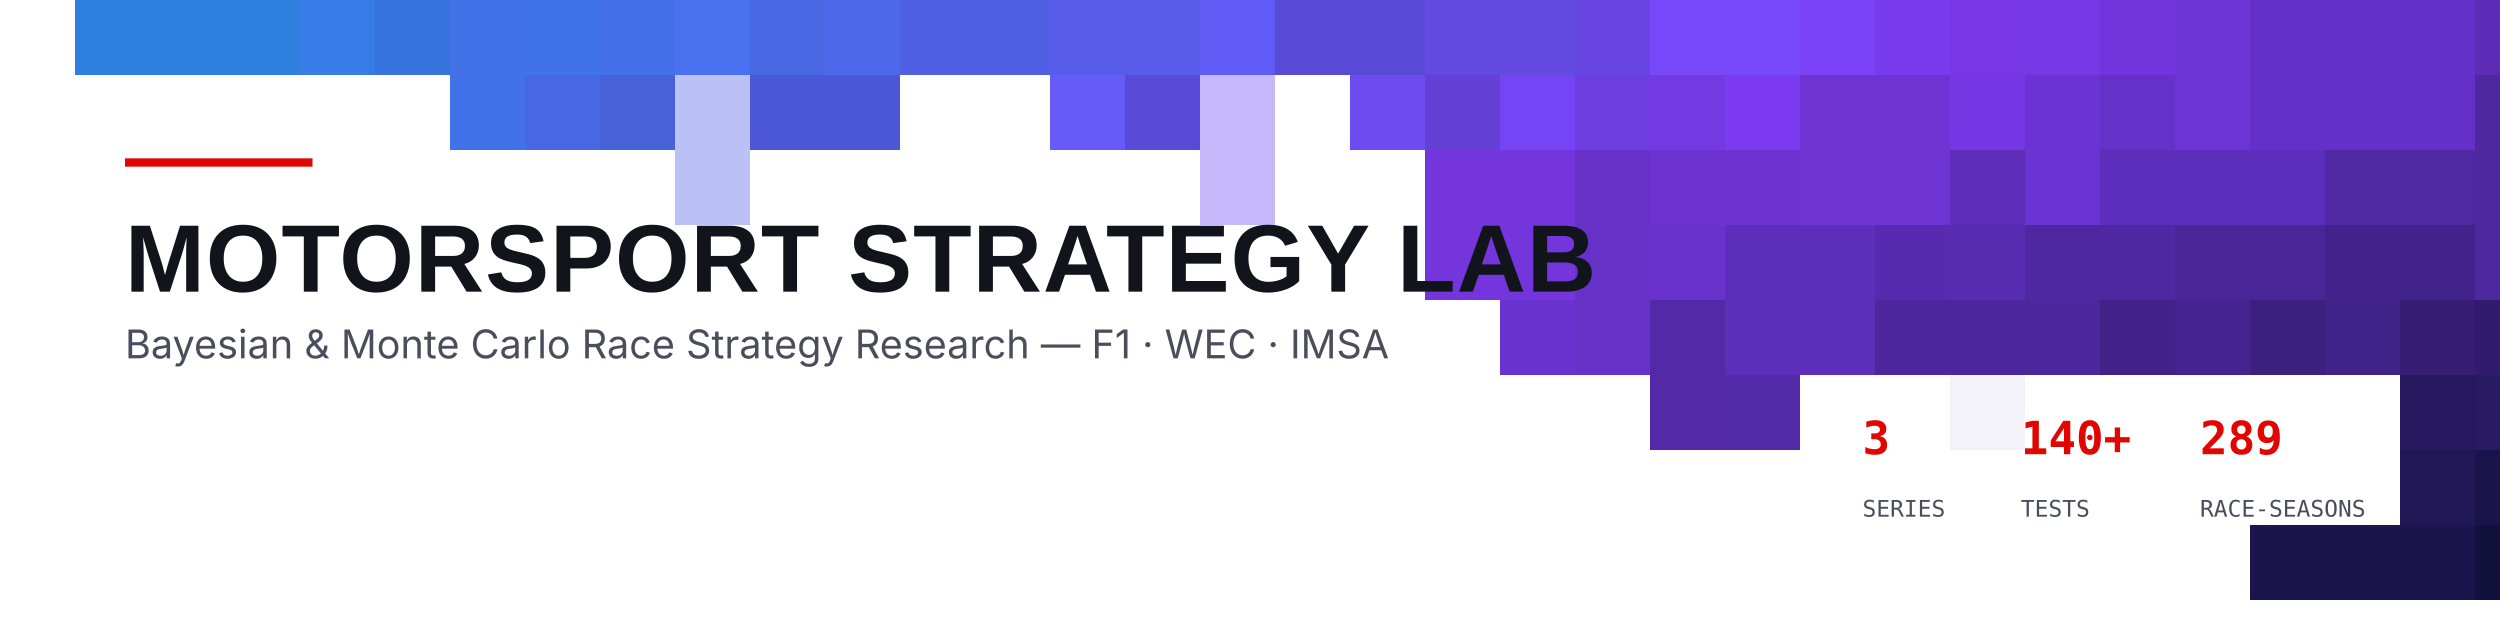
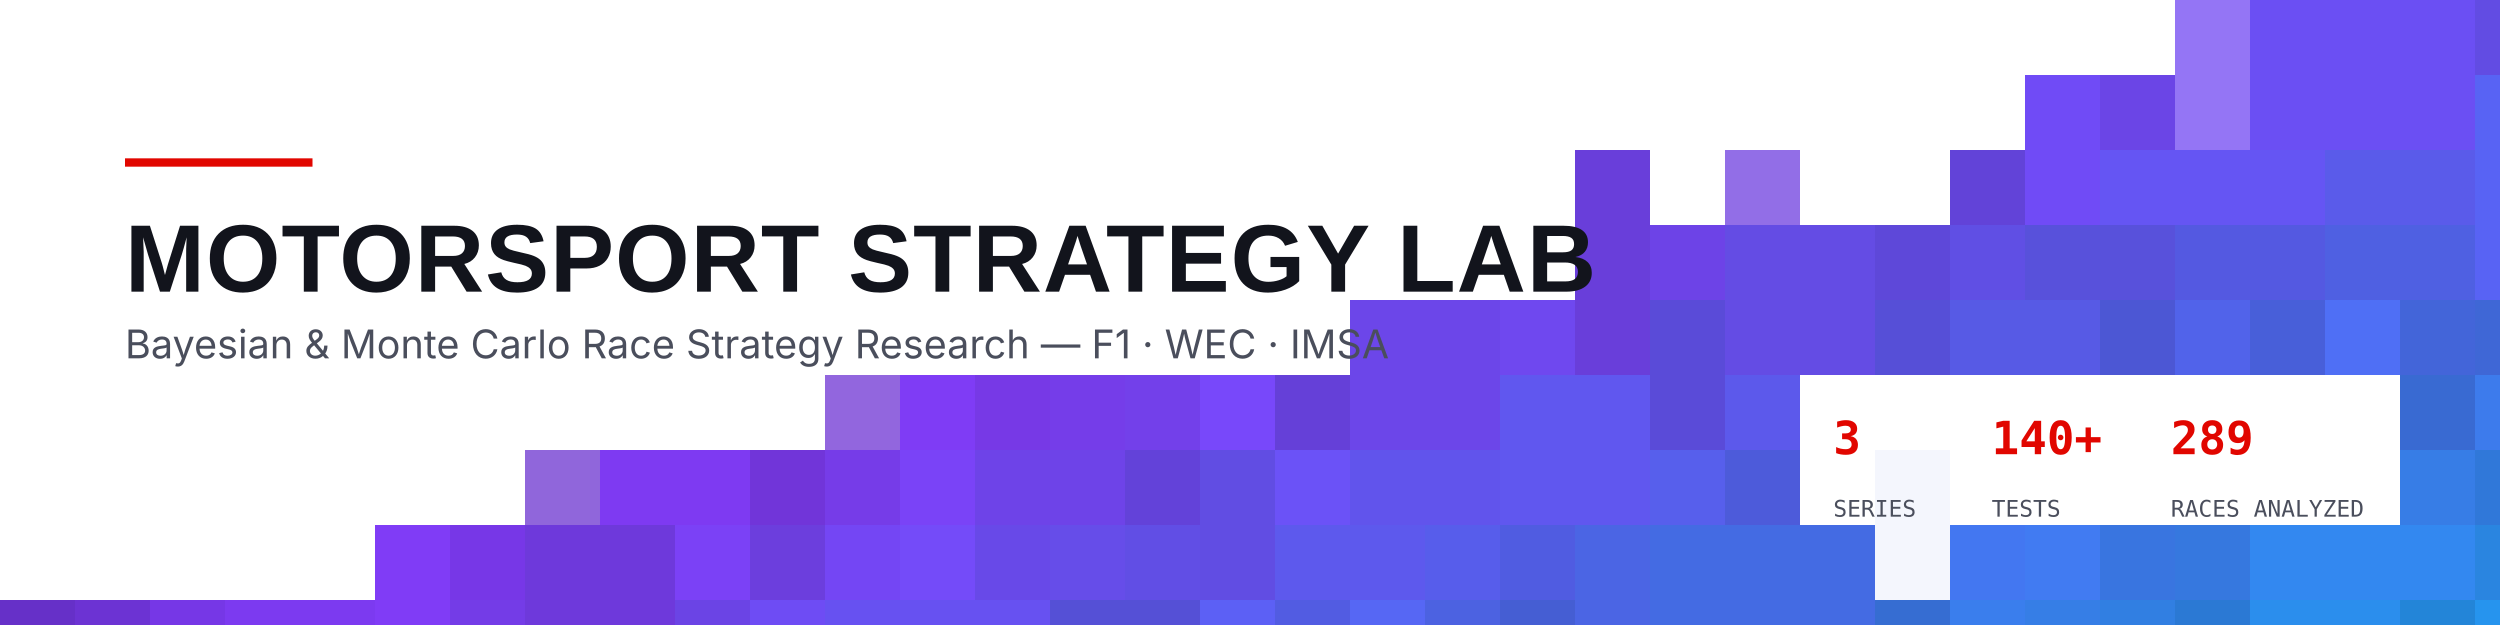
<svg xmlns="http://www.w3.org/2000/svg" width="1200" height="300" viewBox="0 0 1200 300" role="img" aria-label="Motorsport Strategy Lab -- Bayesian and Monte Carlo race strategy research across F1, WEC and IMSA">
  <rect width="1200" height="300" fill="#ffffff" />
  <g>
-     <rect x="504" y="252" width="36" height="36" fill="#ffffff" />
+     <rect x="504" y="252" width="36" height="36" fill="#664de9" />
    <rect x="0" y="216" width="72" height="36" fill="#ffffff" />
    <rect x="648" y="72" width="36" height="36" fill="#ffffff" />
-     <rect x="1188" y="36" width="36" height="108" fill="#4d289f" />
-     <rect x="504" y="0" width="72" height="36" fill="#585ceb" />
-     <rect x="576" y="288" width="36" height="36" fill="#ffffff" />
-     <rect x="360" y="36" width="72" height="36" fill="#4c57d5" />
-     <rect x="288" y="216" width="72" height="36" fill="#ffffff" />
+     <rect x="1188" y="36" width="36" height="108" fill="#5863f4" />
+     <rect x="504" y="0" width="72" height="36" fill="#ffffff" />
+     <rect x="576" y="288" width="36" height="36" fill="#5c60f5" />
+     <rect x="360" y="36" width="72" height="36" fill="#ffffff" />
+     <rect x="288" y="216" width="72" height="36" fill="#7e3af2" />
    <rect x="288" y="108" width="72" height="108" fill="#ffffff" />
    <rect x="216" y="72" width="108" height="36" fill="#ffffff" />
-     <rect x="252" y="216" width="36" height="36" fill="#ffffff" />
-     <rect x="576" y="216" width="36" height="72" fill="#ffffff" />
-     <rect x="720" y="180" width="72" height="72" fill="#ffffff" />
-     <rect x="288" y="0" width="36" height="36" fill="#4471ea" />
+     <rect x="252" y="216" width="36" height="36" fill="#9066db" />
+     <rect x="576" y="216" width="36" height="72" fill="#614de3" />
+     <rect x="720" y="180" width="72" height="72" fill="#6057ef" />
+     <rect x="288" y="0" width="36" height="36" fill="#ffffff" />
    <rect x="0" y="144" width="108" height="36" fill="#ffffff" />
-     <rect x="396" y="288" width="108" height="36" fill="#ffffff" />
+     <rect x="396" y="288" width="108" height="36" fill="#6751f1" />
    <rect x="72" y="216" width="72" height="72" fill="#ffffff" />
    <rect x="108" y="144" width="108" height="72" fill="#ffffff" />
-     <rect x="36" y="0" width="108" height="36" fill="#2f7fdf" />
-     <rect x="936" y="144" width="72" height="36" fill="#4c279e" />
-     <rect x="900" y="216" width="36" height="72" fill="#ffffff" />
-     <rect x="1044" y="288" width="36" height="36" fill="#ffffff" />
-     <rect x="864" y="36" width="72" height="72" fill="#6d33d3" />
-     <rect x="540" y="36" width="36" height="36" fill="#594bd7" />
+     <rect x="36" y="0" width="108" height="36" fill="#ffffff" />
+     <rect x="936" y="144" width="72" height="36" fill="#575ae5" />
+     <rect x="900" y="216" width="36" height="72" fill="#f4f6fd" />
+     <rect x="1044" y="288" width="36" height="36" fill="#2b79d4" />
+     <rect x="864" y="36" width="72" height="72" fill="#ffffff" />
+     <rect x="540" y="36" width="36" height="36" fill="#ffffff" />
    <rect x="108" y="72" width="72" height="36" fill="#ffffff" />
-     <rect x="792" y="252" width="108" height="72" fill="#ffffff" />
+     <rect x="792" y="252" width="108" height="72" fill="#446be3" />
    <rect x="36" y="180" width="36" height="36" fill="#ffffff" />
-     <rect x="756" y="252" width="36" height="72" fill="#ffffff" />
-     <rect x="792" y="36" width="36" height="36" fill="#733ae4" />
+     <rect x="756" y="252" width="36" height="72" fill="#4b65e4" />
+     <rect x="792" y="36" width="36" height="36" fill="#ffffff" />
    <rect x="1080" y="180" width="36" height="72" fill="#ffffff" />
-     <rect x="936" y="288" width="36" height="36" fill="#ffffff" />
+     <rect x="936" y="288" width="36" height="36" fill="#3a7eed" />
    <rect x="180" y="108" width="36" height="36" fill="#ffffff" />
    <rect x="252" y="108" width="36" height="36" fill="#ffffff" />
-     <rect x="396" y="216" width="36" height="36" fill="#ffffff" />
+     <rect x="396" y="216" width="36" height="36" fill="#763ce8" />
    <rect x="1008" y="180" width="72" height="36" fill="#ffffff" />
    <rect x="504" y="72" width="72" height="72" fill="#ffffff" />
-     <rect x="612" y="180" width="36" height="36" fill="#ffffff" />
-     <rect x="1080" y="252" width="108" height="36" fill="#1b154e" />
+     <rect x="612" y="180" width="36" height="36" fill="#6540d8" />
+     <rect x="1080" y="252" width="108" height="36" fill="#3388f0" />
    <rect x="72" y="108" width="36" height="36" fill="#ffffff" />
    <rect x="1116" y="180" width="36" height="72" fill="#ffffff" />
-     <rect x="1044" y="144" width="36" height="36" fill="#442490" />
+     <rect x="1044" y="144" width="36" height="36" fill="#5163ea" />
    <rect x="612" y="36" width="36" height="108" fill="#ffffff" />
    <rect x="864" y="180" width="36" height="72" fill="#ffffff" />
-     <rect x="972" y="36" width="36" height="72" fill="#6c33d4" />
+     <rect x="972" y="36" width="36" height="72" fill="#704bf6" />
    <rect x="1044" y="216" width="36" height="36" fill="#ffffff" />
-     <rect x="612" y="252" width="72" height="36" fill="#ffffff" />
+     <rect x="612" y="252" width="72" height="36" fill="#5d59ed" />
    <rect x="72" y="72" width="36" height="36" fill="#ffffff" />
-     <rect x="792" y="144" width="36" height="72" fill="#5329a7" />
+     <rect x="792" y="144" width="36" height="72" fill="#5a4bd8" />
    <rect x="180" y="36" width="36" height="36" fill="#ffffff" />
-     <rect x="936" y="36" width="36" height="36" fill="#7537e4" />
-     <rect x="324" y="36" width="36" height="72" fill="#bbc1f7" />
-     <rect x="1080" y="0" width="108" height="72" fill="#6530c9" />
-     <rect x="468" y="252" width="36" height="36" fill="#ffffff" />
+     <rect x="936" y="36" width="36" height="36" fill="#ffffff" />
+     <rect x="324" y="36" width="36" height="72" fill="#ffffff" />
+     <rect x="1080" y="0" width="108" height="72" fill="#6b4ff3" />
+     <rect x="468" y="252" width="36" height="36" fill="#6849e8" />
    <rect x="432" y="36" width="72" height="108" fill="#ffffff" />
-     <rect x="684" y="36" width="36" height="36" fill="#6540d7" />
+     <rect x="684" y="36" width="36" height="36" fill="#ffffff" />
    <rect x="396" y="72" width="36" height="72" fill="#ffffff" />
    <rect x="216" y="216" width="36" height="36" fill="#ffffff" />
-     <rect x="684" y="72" width="72" height="72" fill="#7435dd" />
+     <rect x="684" y="72" width="72" height="72" fill="#ffffff" />
    <rect x="936" y="216" width="108" height="36" fill="#ffffff" />
-     <rect x="216" y="0" width="36" height="72" fill="#4272e8" />
-     <rect x="828" y="108" width="72" height="72" fill="#5d2eb9" />
-     <rect x="1116" y="72" width="72" height="36" fill="#5028a4" />
-     <rect x="972" y="0" width="36" height="36" fill="#7637e4" />
-     <rect x="648" y="144" width="72" height="72" fill="#ffffff" />
-     <rect x="900" y="0" width="36" height="36" fill="#783beb" />
-     <rect x="468" y="216" width="72" height="36" fill="#ffffff" />
-     <rect x="648" y="288" width="36" height="36" fill="#ffffff" />
-     <rect x="864" y="0" width="36" height="36" fill="#7b42f8" />
-     <rect x="108" y="288" width="72" height="36" fill="#ffffff" />
-     <rect x="432" y="0" width="72" height="36" fill="#5060e5" />
-     <rect x="576" y="36" width="36" height="72" fill="#c5b9fb" />
-     <rect x="1008" y="72" width="108" height="36" fill="#5d2ebb" />
-     <rect x="1188" y="288" width="36" height="36" fill="#ffffff" />
-     <rect x="1080" y="288" width="72" height="36" fill="#ffffff" />
-     <rect x="828" y="216" width="36" height="36" fill="#ffffff" />
-     <rect x="360" y="252" width="36" height="36" fill="#ffffff" />
-     <rect x="756" y="72" width="36" height="108" fill="#6731c7" />
+     <rect x="216" y="0" width="36" height="72" fill="#ffffff" />
+     <rect x="828" y="108" width="72" height="72" fill="#644ce4" />
+     <rect x="1116" y="72" width="72" height="36" fill="#5a5bea" />
+     <rect x="972" y="0" width="36" height="36" fill="#ffffff" />
+     <rect x="648" y="144" width="72" height="72" fill="#6c46e9" />
+     <rect x="900" y="0" width="36" height="36" fill="#ffffff" />
+     <rect x="468" y="216" width="72" height="36" fill="#6e43e8" />
+     <rect x="648" y="288" width="36" height="36" fill="#5667f4" />
+     <rect x="864" y="0" width="36" height="36" fill="#ffffff" />
+     <rect x="108" y="288" width="72" height="36" fill="#7c3af0" />
+     <rect x="432" y="0" width="72" height="36" fill="#ffffff" />
+     <rect x="576" y="36" width="36" height="72" fill="#ffffff" />
+     <rect x="1008" y="72" width="108" height="36" fill="#6555f3" />
+     <rect x="1188" y="288" width="36" height="36" fill="#2694ee" />
+     <rect x="1080" y="288" width="72" height="36" fill="#2b8eed" />
+     <rect x="828" y="216" width="36" height="36" fill="#4d5bda" />
+     <rect x="360" y="252" width="36" height="36" fill="#6c3edd" />
+     <rect x="756" y="72" width="36" height="108" fill="#693eda" />
    <rect x="396" y="144" width="36" height="36" fill="#ffffff" />
-     <rect x="1044" y="108" width="72" height="36" fill="#4a2598" />
-     <rect x="0" y="288" width="36" height="36" fill="#ffffff" />
-     <rect x="756" y="36" width="36" height="36" fill="#6e3de0" />
-     <rect x="360" y="288" width="36" height="36" fill="#ffffff" />
-     <rect x="576" y="180" width="36" height="36" fill="#ffffff" />
-     <rect x="792" y="72" width="36" height="36" fill="#6d32d2" />
+     <rect x="1044" y="108" width="72" height="36" fill="#5459e1" />
+     <rect x="0" y="288" width="36" height="36" fill="#6630c8" />
+     <rect x="756" y="36" width="36" height="36" fill="#ffffff" />
+     <rect x="360" y="288" width="36" height="36" fill="#6e4cf4" />
+     <rect x="576" y="180" width="36" height="36" fill="#7848fa" />
+     <rect x="792" y="72" width="36" height="36" fill="#ffffff" />
    <rect x="144" y="216" width="36" height="72" fill="#ffffff" />
    <rect x="648" y="108" width="36" height="36" fill="#ffffff" />
-     <rect x="180" y="0" width="36" height="36" fill="#3773dc" />
+     <rect x="180" y="0" width="36" height="36" fill="#ffffff" />
    <rect x="612" y="144" width="36" height="36" fill="#ffffff" />
-     <rect x="1188" y="180" width="36" height="36" fill="#291a64" />
-     <rect x="1152" y="144" width="36" height="36" fill="#341d73" />
-     <rect x="504" y="288" width="72" height="36" fill="#ffffff" />
-     <rect x="648" y="36" width="36" height="36" fill="#6d4bf0" />
+     <rect x="1188" y="180" width="36" height="36" fill="#3d7bec" />
+     <rect x="1152" y="144" width="36" height="36" fill="#4365d9" />
+     <rect x="504" y="288" width="72" height="36" fill="#5550d6" />
+     <rect x="648" y="36" width="36" height="36" fill="#ffffff" />
    <rect x="108" y="36" width="72" height="36" fill="#ffffff" />
-     <rect x="900" y="144" width="36" height="36" fill="#4e279e" />
-     <rect x="1044" y="252" width="36" height="36" fill="#ffffff" />
+     <rect x="900" y="144" width="36" height="36" fill="#564fd7" />
+     <rect x="1044" y="252" width="36" height="36" fill="#3678df" />
    <rect x="36" y="108" width="36" height="36" fill="#ffffff" />
-     <rect x="1152" y="180" width="36" height="36" fill="#28185f" />
-     <rect x="936" y="72" width="36" height="36" fill="#5d2db8" />
+     <rect x="1152" y="180" width="36" height="36" fill="#396ad2" />
+     <rect x="936" y="72" width="36" height="36" fill="#6243d8" />
    <rect x="180" y="216" width="36" height="36" fill="#ffffff" />
    <rect x="144" y="108" width="36" height="36" fill="#ffffff" />
    <rect x="576" y="108" width="36" height="36" fill="#ffffff" />
-     <rect x="1008" y="288" width="36" height="36" fill="#ffffff" />
+     <rect x="1008" y="288" width="36" height="36" fill="#317fe2" />
    <rect x="360" y="144" width="36" height="36" fill="#ffffff" />
    <rect x="0" y="0" width="36" height="108" fill="#ffffff" />
-     <rect x="720" y="252" width="36" height="36" fill="#ffffff" />
-     <rect x="1080" y="144" width="36" height="36" fill="#3b207f" />
-     <rect x="1008" y="36" width="36" height="36" fill="#6631c8" />
-     <rect x="1152" y="216" width="36" height="36" fill="#211756" />
-     <rect x="252" y="252" width="72" height="72" fill="#ffffff" />
-     <rect x="972" y="288" width="36" height="36" fill="#ffffff" />
-     <rect x="1188" y="252" width="36" height="36" fill="#12113c" />
-     <rect x="1116" y="108" width="72" height="36" fill="#42238c" />
-     <rect x="540" y="180" width="36" height="36" fill="#ffffff" />
-     <rect x="936" y="252" width="36" height="36" fill="#ffffff" />
+     <rect x="720" y="252" width="36" height="36" fill="#505ce1" />
+     <rect x="1080" y="144" width="36" height="36" fill="#485fd9" />
+     <rect x="1008" y="36" width="36" height="36" fill="#6b45e6" />
+     <rect x="1152" y="216" width="36" height="36" fill="#377de6" />
+     <rect x="252" y="252" width="72" height="72" fill="#6e39db" />
+     <rect x="972" y="288" width="36" height="36" fill="#367ee6" />
+     <rect x="1188" y="252" width="36" height="36" fill="#2a85e0" />
+     <rect x="1116" y="108" width="72" height="36" fill="#4f60e2" />
+     <rect x="540" y="180" width="36" height="36" fill="#7340ea" />
+     <rect x="936" y="252" width="36" height="36" fill="#4377f1" />
    <rect x="108" y="108" width="36" height="36" fill="#ffffff" />
-     <rect x="360" y="216" width="36" height="36" fill="#ffffff" />
+     <rect x="360" y="216" width="36" height="36" fill="#7135d9" />
    <rect x="972" y="180" width="36" height="36" fill="#ffffff" />
-     <rect x="612" y="288" width="36" height="36" fill="#ffffff" />
-     <rect x="504" y="180" width="36" height="36" fill="#ffffff" />
+     <rect x="612" y="288" width="36" height="36" fill="#525ce2" />
+     <rect x="504" y="180" width="36" height="36" fill="#753de9" />
    <rect x="252" y="144" width="36" height="72" fill="#ffffff" />
-     <rect x="936" y="180" width="36" height="36" fill="#f4f2f9" />
+     <rect x="936" y="180" width="36" height="36" fill="#ffffff" />
    <rect x="180" y="72" width="36" height="36" fill="#ffffff" />
-     <rect x="828" y="180" width="36" height="36" fill="#5229a7" />
-     <rect x="792" y="216" width="36" height="36" fill="#ffffff" />
-     <rect x="144" y="0" width="36" height="36" fill="#377ce7" />
-     <rect x="1116" y="144" width="36" height="36" fill="#3f2389" />
-     <rect x="1044" y="0" width="36" height="72" fill="#6c34d5" />
+     <rect x="828" y="180" width="36" height="36" fill="#5c59eb" />
+     <rect x="792" y="216" width="36" height="36" fill="#575fec" />
+     <rect x="144" y="0" width="36" height="36" fill="#ffffff" />
+     <rect x="1116" y="144" width="36" height="36" fill="#4f6ff5" />
+     <rect x="1044" y="0" width="36" height="72" fill="#9475f5" />
    <rect x="216" y="180" width="36" height="36" fill="#ffffff" />
-     <rect x="648" y="216" width="72" height="36" fill="#ffffff" />
-     <rect x="720" y="288" width="36" height="36" fill="#ffffff" />
-     <rect x="792" y="0" width="72" height="36" fill="#7848fb" />
-     <rect x="396" y="252" width="36" height="36" fill="#ffffff" />
-     <rect x="828" y="36" width="36" height="36" fill="#7d3bf1" />
-     <rect x="684" y="252" width="36" height="36" fill="#ffffff" />
+     <rect x="648" y="216" width="72" height="36" fill="#6154ec" />
+     <rect x="720" y="288" width="36" height="36" fill="#455ed3" />
+     <rect x="792" y="0" width="72" height="36" fill="#ffffff" />
+     <rect x="396" y="252" width="36" height="36" fill="#7446f4" />
+     <rect x="828" y="36" width="36" height="36" fill="#ffffff" />
+     <rect x="684" y="252" width="36" height="36" fill="#575deb" />
    <rect x="900" y="180" width="36" height="36" fill="#ffffff" />
-     <rect x="216" y="252" width="36" height="36" fill="#ffffff" />
+     <rect x="216" y="252" width="36" height="36" fill="#7737e7" />
    <rect x="360" y="108" width="36" height="36" fill="#ffffff" />
-     <rect x="684" y="0" width="72" height="36" fill="#634ae1" />
+     <rect x="684" y="0" width="72" height="36" fill="#ffffff" />
    <rect x="468" y="144" width="72" height="36" fill="#ffffff" />
-     <rect x="828" y="72" width="36" height="36" fill="#6c33d2" />
-     <rect x="684" y="288" width="36" height="36" fill="#ffffff" />
+     <rect x="828" y="72" width="36" height="36" fill="#926ee7" />
+     <rect x="684" y="288" width="36" height="36" fill="#4c62e1" />
    <rect x="576" y="144" width="36" height="36" fill="#ffffff" />
-     <rect x="324" y="0" width="36" height="36" fill="#4971f0" />
-     <rect x="432" y="252" width="36" height="36" fill="#ffffff" />
-     <rect x="504" y="36" width="36" height="36" fill="#645bf8" />
-     <rect x="612" y="0" width="72" height="36" fill="#594bd6" />
-     <rect x="360" y="0" width="36" height="36" fill="#4868e4" />
-     <rect x="612" y="216" width="36" height="36" fill="#ffffff" />
-     <rect x="972" y="108" width="72" height="36" fill="#4f27a1" />
+     <rect x="324" y="0" width="36" height="36" fill="#ffffff" />
+     <rect x="432" y="252" width="36" height="36" fill="#744bf9" />
+     <rect x="504" y="36" width="36" height="36" fill="#ffffff" />
+     <rect x="612" y="0" width="72" height="36" fill="#ffffff" />
+     <rect x="360" y="0" width="36" height="36" fill="#ffffff" />
+     <rect x="612" y="216" width="36" height="36" fill="#6b52f7" />
+     <rect x="972" y="108" width="72" height="36" fill="#5851db" />
    <rect x="360" y="72" width="36" height="36" fill="#ffffff" />
-     <rect x="72" y="288" width="36" height="36" fill="#ffffff" />
-     <rect x="216" y="288" width="36" height="36" fill="#ffffff" />
-     <rect x="432" y="216" width="36" height="36" fill="#ffffff" />
-     <rect x="720" y="144" width="36" height="36" fill="#6a33d0" />
-     <rect x="1188" y="144" width="36" height="36" fill="#301b6c" />
-     <rect x="288" y="36" width="36" height="36" fill="#4761d9" />
-     <rect x="396" y="0" width="36" height="36" fill="#4d68eb" />
-     <rect x="720" y="36" width="36" height="36" fill="#7545f5" />
-     <rect x="36" y="288" width="36" height="36" fill="#ffffff" />
-     <rect x="324" y="288" width="36" height="36" fill="#ffffff" />
-     <rect x="1188" y="216" width="36" height="36" fill="#1b144a" />
+     <rect x="72" y="288" width="36" height="36" fill="#7637e6" />
+     <rect x="216" y="288" width="36" height="36" fill="#743ce7" />
+     <rect x="432" y="216" width="36" height="36" fill="#7a43f7" />
+     <rect x="720" y="144" width="36" height="36" fill="#6f48ef" />
+     <rect x="1188" y="144" width="36" height="36" fill="#3f67d6" />
+     <rect x="288" y="36" width="36" height="36" fill="#ffffff" />
+     <rect x="396" y="0" width="36" height="36" fill="#ffffff" />
+     <rect x="720" y="36" width="36" height="36" fill="#ffffff" />
+     <rect x="36" y="288" width="36" height="36" fill="#6c33d3" />
+     <rect x="324" y="288" width="36" height="36" fill="#6b44e5" />
+     <rect x="1188" y="216" width="36" height="36" fill="#3078d9" />
    <rect x="72" y="180" width="36" height="36" fill="#ffffff" />
-     <rect x="900" y="288" width="36" height="36" fill="#ffffff" />
+     <rect x="900" y="288" width="36" height="36" fill="#366dd2" />
    <rect x="216" y="108" width="36" height="72" fill="#ffffff" />
-     <rect x="540" y="252" width="36" height="36" fill="#ffffff" />
-     <rect x="1188" y="0" width="36" height="36" fill="#5c2cb7" />
-     <rect x="576" y="0" width="36" height="36" fill="#615bf5" />
-     <rect x="936" y="0" width="36" height="36" fill="#7737e5" />
-     <rect x="324" y="252" width="36" height="36" fill="#ffffff" />
-     <rect x="180" y="252" width="36" height="72" fill="#ffffff" />
+     <rect x="540" y="252" width="36" height="36" fill="#614ee5" />
+     <rect x="1188" y="0" width="36" height="36" fill="#624ce3" />
+     <rect x="576" y="0" width="36" height="36" fill="#ffffff" />
+     <rect x="936" y="0" width="36" height="36" fill="#ffffff" />
+     <rect x="324" y="252" width="36" height="36" fill="#7b41f6" />
+     <rect x="180" y="252" width="36" height="72" fill="#803cf6" />
    <rect x="72" y="36" width="36" height="36" fill="#ffffff" />
    <rect x="0" y="252" width="72" height="36" fill="#ffffff" />
-     <rect x="900" y="108" width="36" height="36" fill="#582aaf" />
+     <rect x="900" y="108" width="36" height="36" fill="#5e48d9" />
    <rect x="0" y="108" width="36" height="36" fill="#ffffff" />
-     <rect x="468" y="180" width="36" height="36" fill="#ffffff" />
+     <rect x="468" y="180" width="36" height="36" fill="#7739e6" />
    <rect x="0" y="180" width="36" height="36" fill="#ffffff" />
-     <rect x="1008" y="144" width="36" height="36" fill="#412289" />
-     <rect x="396" y="180" width="36" height="36" fill="#ffffff" />
-     <rect x="1008" y="252" width="36" height="36" fill="#ffffff" />
+     <rect x="1008" y="144" width="36" height="36" fill="#4c57d4" />
+     <rect x="396" y="180" width="36" height="36" fill="#9266de" />
+     <rect x="1008" y="252" width="36" height="36" fill="#3975e0" />
    <rect x="36" y="72" width="36" height="36" fill="#ffffff" />
-     <rect x="972" y="252" width="36" height="36" fill="#ffffff" />
-     <rect x="792" y="108" width="36" height="36" fill="#6932cd" />
+     <rect x="972" y="252" width="36" height="36" fill="#417bf2" />
+     <rect x="792" y="108" width="36" height="36" fill="#6d43e7" />
    <rect x="432" y="144" width="36" height="36" fill="#ffffff" />
-     <rect x="936" y="108" width="36" height="36" fill="#582cb1" />
+     <rect x="936" y="108" width="36" height="36" fill="#604fe4" />
    <rect x="360" y="180" width="36" height="36" fill="#ffffff" />
-     <rect x="1152" y="288" width="36" height="36" fill="#ffffff" />
-     <rect x="540" y="216" width="36" height="36" fill="#ffffff" />
-     <rect x="756" y="0" width="36" height="36" fill="#6845e2" />
-     <rect x="252" y="0" width="36" height="36" fill="#4073e9" />
+     <rect x="1152" y="288" width="36" height="36" fill="#2385d8" />
+     <rect x="540" y="216" width="36" height="36" fill="#6342d9" />
+     <rect x="756" y="0" width="36" height="36" fill="#ffffff" />
+     <rect x="252" y="0" width="36" height="36" fill="#ffffff" />
    <rect x="36" y="36" width="36" height="36" fill="#ffffff" />
-     <rect x="1008" y="0" width="36" height="36" fill="#7235dd" />
-     <rect x="252" y="36" width="36" height="36" fill="#4768e2" />
-     <rect x="432" y="180" width="36" height="36" fill="#ffffff" />
+     <rect x="1008" y="0" width="36" height="36" fill="#ffffff" />
+     <rect x="252" y="36" width="36" height="36" fill="#ffffff" />
+     <rect x="432" y="180" width="36" height="36" fill="#7f3cf5" />
    <rect x="540" y="144" width="36" height="36" fill="#ffffff" />
  </g>
  <rect x="60" y="76" width="90" height="4" fill="#E10600" />
  <text x="60" y="140" font-family="Space Grotesk, Arial, sans-serif" font-weight="700" font-size="46" fill="#12141C" letter-spacing="0.5">MOTORSPORT STRATEGY LAB</text>
  <text x="60" y="172" font-family="Inter, Arial, sans-serif" font-weight="400" font-size="19" fill="#4A4E5C">Bayesian &amp; Monte Carlo Race Strategy Research — F1 · WEC · IMSA</text>
  <g font-family="JetBrains Mono, Consolas, monospace">
    <g>
-       <text x="894" y="218.0" font-size="22" font-weight="700" fill="#E10600">3</text>
-       <text x="894" y="248.0" font-size="11" fill="#4A4E5C">SERIES</text>
+       <text x="880" y="218.0" font-size="22" font-weight="700" fill="#E10600">3</text>
+       <text x="880" y="248.0" font-size="11" fill="#4A4E5C">SERIES</text>
    </g>
    <g>
-       <text x="970" y="218.0" font-size="22" font-weight="700" fill="#E10600">140+</text>
-       <text x="970" y="248.0" font-size="11" fill="#4A4E5C">TESTS</text>
+       <text x="956" y="218.0" font-size="22" font-weight="700" fill="#E10600">140+</text>
+       <text x="956" y="248.0" font-size="11" fill="#4A4E5C">TESTS</text>
    </g>
    <g>
-       <text x="1056" y="218.0" font-size="22" font-weight="700" fill="#E10600">289</text>
-       <text x="1056" y="248.0" font-size="11" fill="#4A4E5C">RACE-SEASONS</text>
+       <text x="1042" y="218.0" font-size="22" font-weight="700" fill="#E10600">289</text>
+       <text x="1042" y="248.0" font-size="11" fill="#4A4E5C">RACES ANALYZED</text>
    </g>
  </g>
</svg>
